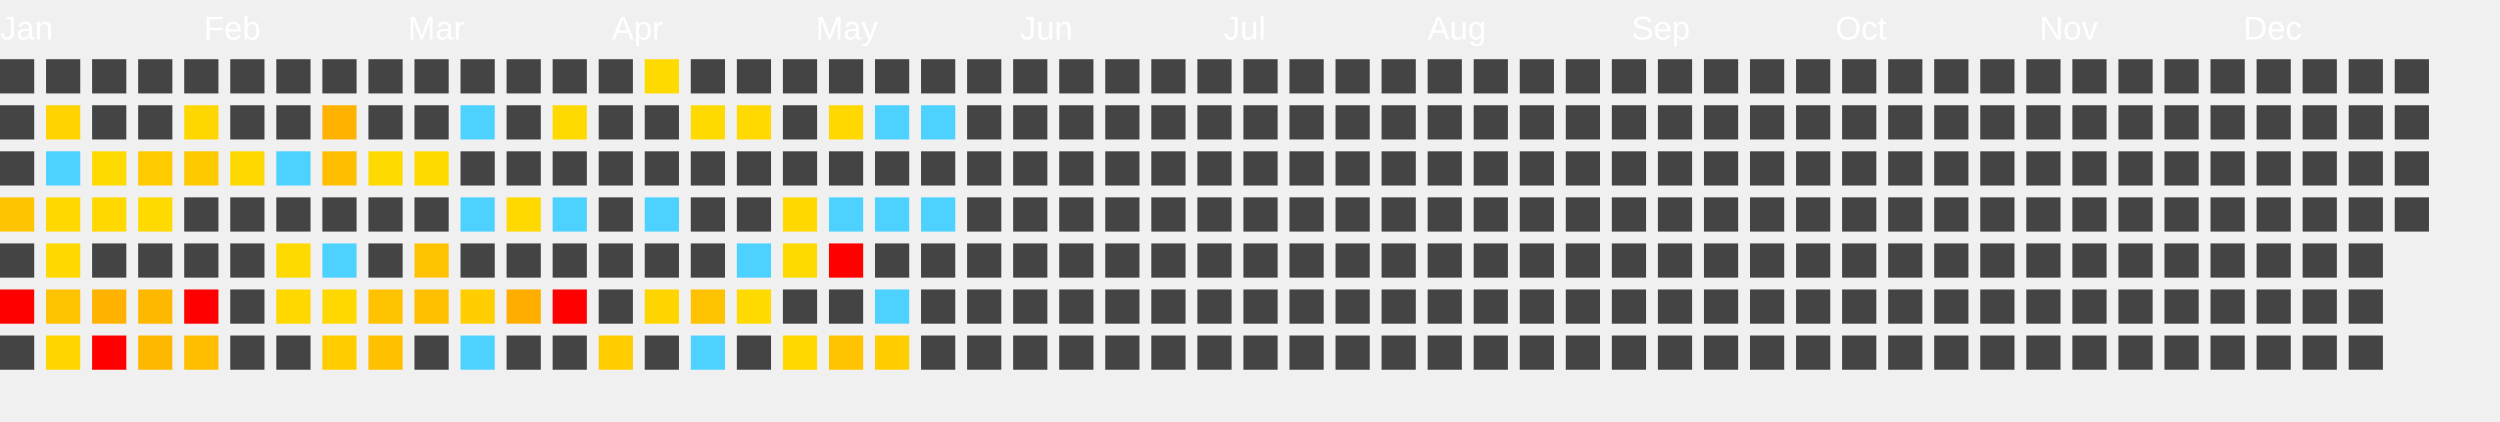
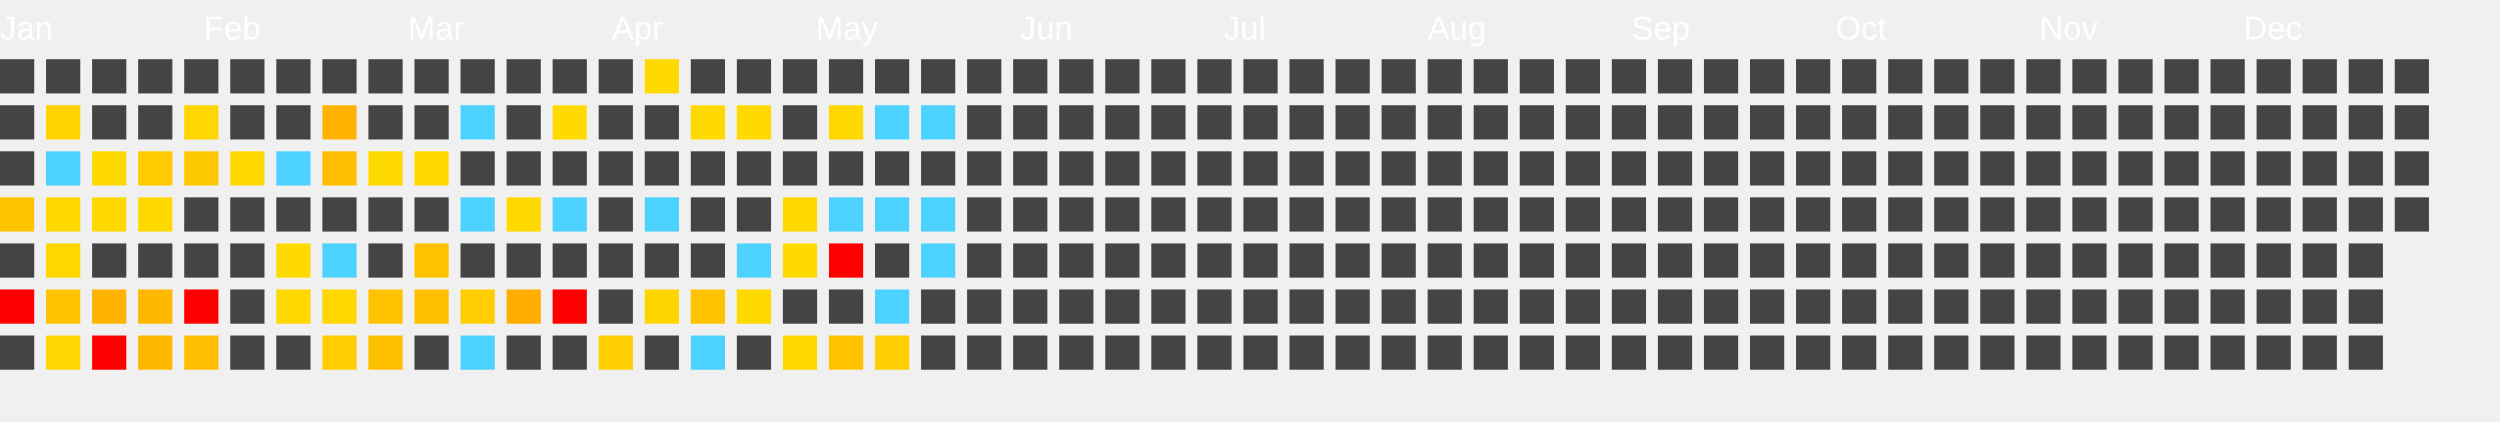
<svg xmlns="http://www.w3.org/2000/svg" baseProfile="full" height="32mm" version="1.1" viewBox="0,0,190,32" width="190mm">
  <defs />
  <rect fill="none" height="32" width="190" x="0" y="0" />
  <text fill="#FFFFFF" style="font-size:2.5px; font-family:Arial" x="0.0" y="3.0">Jan</text>
  <text fill="#FFFFFF" style="font-size:2.5px; font-family:Arial" x="15.5" y="3.0">Feb</text>
  <text fill="#FFFFFF" style="font-size:2.5px; font-family:Arial" x="31.0" y="3.0">Mar</text>
  <text fill="#FFFFFF" style="font-size:2.5px; font-family:Arial" x="46.5" y="3.0">Apr</text>
  <text fill="#FFFFFF" style="font-size:2.5px; font-family:Arial" x="62.0" y="3.0">May</text>
  <text fill="#FFFFFF" style="font-size:2.5px; font-family:Arial" x="77.5" y="3.0">Jun</text>
  <text fill="#FFFFFF" style="font-size:2.5px; font-family:Arial" x="93.0" y="3.0">Jul</text>
  <text fill="#FFFFFF" style="font-size:2.5px; font-family:Arial" x="108.5" y="3.0">Aug</text>
  <text fill="#FFFFFF" style="font-size:2.5px; font-family:Arial" x="124.0" y="3.0">Sep</text>
  <text fill="#FFFFFF" style="font-size:2.5px; font-family:Arial" x="139.5" y="3.0">Oct</text>
  <text fill="#FFFFFF" style="font-size:2.5px; font-family:Arial" x="155.0" y="3.0">Nov</text>
  <text fill="#FFFFFF" style="font-size:2.5px; font-family:Arial" x="170.5" y="3.0">Dec</text>
  <rect fill="#444444" height="2.6" width="2.6" x="0.0" y="4.5" />
  <rect fill="#444444" height="2.6" width="2.6" x="0.0" y="8.0" />
  <rect fill="#444444" height="2.6" width="2.6" x="0.0" y="11.5" />
  <rect fill="#ffc400" height="2.6" width="2.6" x="0.0" y="15.0" />
  <rect fill="#444444" height="2.6" width="2.6" x="0.0" y="18.5" />
  <rect fill="red" height="2.6" width="2.6" x="0.0" y="22.0" />
  <rect fill="#444444" height="2.6" width="2.6" x="0.0" y="25.5" />
  <rect fill="#444444" height="2.6" width="2.6" x="3.5" y="4.5" />
  <rect fill="#ffd200" height="2.6" width="2.6" x="3.5" y="8.0" />
  <rect fill="#4dd2ff" height="2.6" width="2.6" x="3.5" y="11.5" />
  <rect fill="#ffd800" height="2.6" width="2.6" x="3.5" y="15.0" />
  <rect fill="#ffd800" height="2.6" width="2.6" x="3.5" y="18.5" />
  <rect fill="#ffc200" height="2.6" width="2.6" x="3.5" y="22.0" />
  <rect fill="#ffd600" height="2.6" width="2.6" x="3.5" y="25.5" />
  <rect fill="#444444" height="2.6" width="2.6" x="7.0" y="4.5" />
  <rect fill="#444444" height="2.6" width="2.6" x="7.0" y="8.0" />
  <rect fill="#ffda00" height="2.6" width="2.6" x="7.0" y="11.5" />
  <rect fill="#ffd800" height="2.6" width="2.6" x="7.0" y="15.0" />
  <rect fill="#444444" height="2.6" width="2.6" x="7.0" y="18.5" />
  <rect fill="#ffb300" height="2.6" width="2.6" x="7.0" y="22.0" />
  <rect fill="red" height="2.6" width="2.6" x="7.0" y="25.5" />
  <rect fill="#444444" height="2.6" width="2.6" x="10.5" y="4.5" />
  <rect fill="#444444" height="2.6" width="2.6" x="10.5" y="8.0" />
  <rect fill="#ffca00" height="2.6" width="2.6" x="10.5" y="11.5" />
  <rect fill="#ffda00" height="2.6" width="2.6" x="10.5" y="15.0" />
  <rect fill="#444444" height="2.6" width="2.6" x="10.5" y="18.5" />
  <rect fill="#ffb800" height="2.6" width="2.6" x="10.5" y="22.0" />
  <rect fill="#ffb800" height="2.6" width="2.6" x="10.5" y="25.5" />
  <rect fill="#444444" height="2.6" width="2.6" x="14.0" y="4.5" />
  <rect fill="#ffd700" height="2.6" width="2.6" x="14.0" y="8.0" />
  <rect fill="#ffc900" height="2.6" width="2.6" x="14.0" y="11.5" />
  <rect fill="#444444" height="2.6" width="2.6" x="14.0" y="15.0" />
  <rect fill="#444444" height="2.6" width="2.6" x="14.0" y="18.5" />
  <rect fill="red" height="2.6" width="2.6" x="14.0" y="22.0" />
  <rect fill="#ffbe00" height="2.6" width="2.6" x="14.0" y="25.5" />
  <rect fill="#444444" height="2.6" width="2.6" x="17.5" y="4.5" />
  <rect fill="#444444" height="2.6" width="2.6" x="17.5" y="8.0" />
  <rect fill="#ffd800" height="2.6" width="2.6" x="17.5" y="11.5" />
  <rect fill="#444444" height="2.6" width="2.6" x="17.5" y="15.0" />
  <rect fill="#444444" height="2.6" width="2.6" x="17.5" y="18.5" />
  <rect fill="#444444" height="2.6" width="2.6" x="17.5" y="22.0" />
  <rect fill="#444444" height="2.6" width="2.6" x="17.5" y="25.5" />
  <rect fill="#444444" height="2.6" width="2.6" x="21.0" y="4.5" />
  <rect fill="#444444" height="2.6" width="2.6" x="21.0" y="8.0" />
  <rect fill="#4dd2ff" height="2.6" width="2.6" x="21.0" y="11.5" />
  <rect fill="#444444" height="2.6" width="2.6" x="21.0" y="15.0" />
  <rect fill="#ffda00" height="2.6" width="2.6" x="21.0" y="18.5" />
  <rect fill="#ffd800" height="2.6" width="2.6" x="21.0" y="22.0" />
  <rect fill="#444444" height="2.6" width="2.6" x="21.0" y="25.5" />
  <rect fill="#444444" height="2.6" width="2.6" x="24.5" y="4.5" />
  <rect fill="#ffb300" height="2.6" width="2.6" x="24.5" y="8.0" />
  <rect fill="#ffbe00" height="2.6" width="2.6" x="24.5" y="11.5" />
  <rect fill="#444444" height="2.6" width="2.6" x="24.5" y="15.0" />
  <rect fill="#4dd2ff" height="2.6" width="2.6" x="24.5" y="18.5" />
  <rect fill="#ffd800" height="2.6" width="2.6" x="24.5" y="22.0" />
  <rect fill="#ffcd00" height="2.6" width="2.6" x="24.5" y="25.5" />
  <rect fill="#444444" height="2.6" width="2.6" x="28.0" y="4.5" />
  <rect fill="#444444" height="2.6" width="2.6" x="28.0" y="8.0" />
  <rect fill="#ffda00" height="2.6" width="2.6" x="28.0" y="11.5" />
  <rect fill="#444444" height="2.6" width="2.6" x="28.0" y="15.0" />
  <rect fill="#444444" height="2.6" width="2.6" x="28.0" y="18.5" />
  <rect fill="#ffc200" height="2.6" width="2.6" x="28.0" y="22.0" />
  <rect fill="#ffc000" height="2.6" width="2.6" x="28.0" y="25.5" />
  <rect fill="#444444" height="2.6" width="2.6" x="31.5" y="4.5" />
  <rect fill="#444444" height="2.6" width="2.6" x="31.5" y="8.0" />
  <rect fill="#ffda00" height="2.6" width="2.6" x="31.5" y="11.5" />
  <rect fill="#444444" height="2.6" width="2.6" x="31.5" y="15.0" />
  <rect fill="#ffc200" height="2.6" width="2.6" x="31.5" y="18.5" />
  <rect fill="#ffc000" height="2.6" width="2.6" x="31.5" y="22.0" />
  <rect fill="#444444" height="2.6" width="2.6" x="31.5" y="25.5" />
  <rect fill="#444444" height="2.6" width="2.6" x="35.0" y="4.5" />
  <rect fill="#4dd2ff" height="2.6" width="2.6" x="35.0" y="8.0" />
  <rect fill="#444444" height="2.6" width="2.6" x="35.0" y="11.5" />
  <rect fill="#4dd2ff" height="2.6" width="2.6" x="35.0" y="15.0" />
  <rect fill="#444444" height="2.6" width="2.6" x="35.0" y="18.5" />
  <rect fill="#ffcd00" height="2.6" width="2.6" x="35.0" y="22.0" />
  <rect fill="#4dd2ff" height="2.6" width="2.6" x="35.0" y="25.5" />
  <rect fill="#444444" height="2.6" width="2.6" x="38.5" y="4.5" />
  <rect fill="#444444" height="2.6" width="2.6" x="38.5" y="8.0" />
  <rect fill="#444444" height="2.6" width="2.6" x="38.5" y="11.5" />
  <rect fill="#ffd900" height="2.6" width="2.6" x="38.5" y="15.0" />
  <rect fill="#444444" height="2.6" width="2.6" x="38.5" y="18.5" />
  <rect fill="#ffae00" height="2.6" width="2.6" x="38.5" y="22.0" />
  <rect fill="#444444" height="2.6" width="2.6" x="38.5" y="25.5" />
  <rect fill="#444444" height="2.6" width="2.6" x="42.0" y="4.5" />
  <rect fill="#ffda00" height="2.6" width="2.6" x="42.0" y="8.0" />
  <rect fill="#444444" height="2.6" width="2.6" x="42.0" y="11.5" />
  <rect fill="#4dd2ff" height="2.6" width="2.6" x="42.0" y="15.0" />
  <rect fill="#444444" height="2.6" width="2.6" x="42.0" y="18.5" />
  <rect fill="red" height="2.6" width="2.6" x="42.0" y="22.0" />
  <rect fill="#444444" height="2.6" width="2.6" x="42.0" y="25.5" />
  <rect fill="#444444" height="2.6" width="2.6" x="45.5" y="4.5" />
  <rect fill="#444444" height="2.6" width="2.6" x="45.5" y="8.0" />
  <rect fill="#444444" height="2.6" width="2.6" x="45.5" y="11.5" />
  <rect fill="#444444" height="2.6" width="2.6" x="45.5" y="15.0" />
  <rect fill="#444444" height="2.6" width="2.6" x="45.5" y="18.5" />
  <rect fill="#444444" height="2.6" width="2.6" x="45.5" y="22.0" />
  <rect fill="#ffcd00" height="2.6" width="2.6" x="45.5" y="25.5" />
  <rect fill="#ffda00" height="2.6" width="2.6" x="49.0" y="4.5" />
  <rect fill="#444444" height="2.6" width="2.6" x="49.0" y="8.0" />
  <rect fill="#444444" height="2.6" width="2.6" x="49.0" y="11.5" />
  <rect fill="#4dd2ff" height="2.6" width="2.6" x="49.0" y="15.0" />
  <rect fill="#444444" height="2.6" width="2.6" x="49.0" y="18.5" />
  <rect fill="#ffd500" height="2.6" width="2.6" x="49.0" y="22.0" />
  <rect fill="#444444" height="2.6" width="2.6" x="49.0" y="25.5" />
  <rect fill="#444444" height="2.6" width="2.6" x="52.5" y="4.5" />
  <rect fill="#ffda00" height="2.6" width="2.6" x="52.5" y="8.0" />
  <rect fill="#444444" height="2.6" width="2.6" x="52.5" y="11.5" />
  <rect fill="#444444" height="2.6" width="2.6" x="52.5" y="15.0" />
  <rect fill="#444444" height="2.6" width="2.6" x="52.5" y="18.5" />
  <rect fill="#ffc200" height="2.6" width="2.6" x="52.5" y="22.0" />
  <rect fill="#4dd2ff" height="2.6" width="2.6" x="52.5" y="25.5" />
  <rect fill="#444444" height="2.6" width="2.6" x="56.0" y="4.5" />
  <rect fill="#ffd900" height="2.6" width="2.6" x="56.0" y="8.0" />
  <rect fill="#444444" height="2.6" width="2.6" x="56.0" y="11.5" />
  <rect fill="#444444" height="2.6" width="2.6" x="56.0" y="15.0" />
  <rect fill="#4dd2ff" height="2.6" width="2.6" x="56.0" y="18.5" />
  <rect fill="#ffda00" height="2.6" width="2.6" x="56.0" y="22.0" />
  <rect fill="#444444" height="2.6" width="2.6" x="56.0" y="25.5" />
  <rect fill="#444444" height="2.6" width="2.6" x="59.5" y="4.5" />
  <rect fill="#444444" height="2.6" width="2.6" x="59.5" y="8.0" />
  <rect fill="#444444" height="2.6" width="2.6" x="59.5" y="11.5" />
  <rect fill="#ffd800" height="2.6" width="2.6" x="59.5" y="15.0" />
  <rect fill="#ffda00" height="2.6" width="2.6" x="59.5" y="18.5" />
  <rect fill="#444444" height="2.6" width="2.6" x="59.5" y="22.0" />
  <rect fill="#ffd800" height="2.6" width="2.6" x="59.5" y="25.5" />
  <rect fill="#444444" height="2.6" width="2.6" x="63.0" y="4.5" />
  <rect fill="#ffd800" height="2.6" width="2.6" x="63.0" y="8.0" />
  <rect fill="#444444" height="2.6" width="2.6" x="63.0" y="11.5" />
  <rect fill="#4dd2ff" height="2.6" width="2.6" x="63.0" y="15.0" />
  <rect fill="red" height="2.6" width="2.6" x="63.0" y="18.5" />
  <rect fill="#444444" height="2.6" width="2.6" x="63.0" y="22.0" />
  <rect fill="#ffc300" height="2.6" width="2.6" x="63.0" y="25.5" />
  <rect fill="#444444" height="2.6" width="2.6" x="66.5" y="4.5" />
  <rect fill="#4dd2ff" height="2.6" width="2.6" x="66.5" y="8.0" />
  <rect fill="#444444" height="2.6" width="2.6" x="66.5" y="11.5" />
  <rect fill="#4dd2ff" height="2.6" width="2.6" x="66.5" y="15.0" />
  <rect fill="#444444" height="2.6" width="2.6" x="66.5" y="18.5" />
  <rect fill="#4dd2ff" height="2.6" width="2.6" x="66.5" y="22.0" />
  <rect fill="#ffcd00" height="2.6" width="2.6" x="66.5" y="25.5" />
  <rect fill="#444444" height="2.6" width="2.6" x="70.0" y="4.5" />
  <rect fill="#4dd2ff" height="2.6" width="2.6" x="70.0" y="8.0" />
  <rect fill="#444444" height="2.6" width="2.6" x="70.0" y="11.5" />
  <rect fill="#4dd2ff" height="2.6" width="2.6" x="70.0" y="15.0" />
-   <rect fill="#444444" height="2.6" width="2.6" x="70.0" y="18.5" />
+   <rect fill="#4dd2ff" height="2.6" width="2.6" x="70.0" y="18.5" />
  <rect fill="#444444" height="2.6" width="2.6" x="70.0" y="22.0" />
  <rect fill="#444444" height="2.6" width="2.6" x="70.0" y="25.5" />
  <rect fill="#444444" height="2.6" width="2.6" x="73.5" y="4.5" />
  <rect fill="#444444" height="2.6" width="2.6" x="73.5" y="8.0" />
  <rect fill="#444444" height="2.6" width="2.6" x="73.5" y="11.5" />
  <rect fill="#444444" height="2.6" width="2.6" x="73.5" y="15.0" />
  <rect fill="#444444" height="2.6" width="2.6" x="73.5" y="18.5" />
  <rect fill="#444444" height="2.6" width="2.6" x="73.5" y="22.0" />
  <rect fill="#444444" height="2.6" width="2.6" x="73.5" y="25.5" />
  <rect fill="#444444" height="2.6" width="2.6" x="77.0" y="4.5" />
  <rect fill="#444444" height="2.6" width="2.6" x="77.0" y="8.0" />
  <rect fill="#444444" height="2.6" width="2.6" x="77.0" y="11.5" />
  <rect fill="#444444" height="2.6" width="2.6" x="77.0" y="15.0" />
  <rect fill="#444444" height="2.6" width="2.6" x="77.0" y="18.5" />
  <rect fill="#444444" height="2.6" width="2.6" x="77.0" y="22.0" />
  <rect fill="#444444" height="2.6" width="2.6" x="77.0" y="25.5" />
  <rect fill="#444444" height="2.6" width="2.6" x="80.5" y="4.5" />
  <rect fill="#444444" height="2.6" width="2.6" x="80.5" y="8.0" />
  <rect fill="#444444" height="2.6" width="2.6" x="80.5" y="11.5" />
  <rect fill="#444444" height="2.6" width="2.6" x="80.5" y="15.0" />
  <rect fill="#444444" height="2.6" width="2.6" x="80.5" y="18.5" />
  <rect fill="#444444" height="2.6" width="2.6" x="80.5" y="22.0" />
  <rect fill="#444444" height="2.6" width="2.6" x="80.5" y="25.5" />
  <rect fill="#444444" height="2.6" width="2.6" x="84.0" y="4.5" />
  <rect fill="#444444" height="2.6" width="2.6" x="84.0" y="8.0" />
  <rect fill="#444444" height="2.6" width="2.6" x="84.0" y="11.5" />
  <rect fill="#444444" height="2.6" width="2.6" x="84.0" y="15.0" />
  <rect fill="#444444" height="2.6" width="2.6" x="84.0" y="18.5" />
  <rect fill="#444444" height="2.6" width="2.6" x="84.0" y="22.0" />
  <rect fill="#444444" height="2.6" width="2.6" x="84.0" y="25.5" />
  <rect fill="#444444" height="2.6" width="2.6" x="87.5" y="4.5" />
  <rect fill="#444444" height="2.6" width="2.6" x="87.5" y="8.0" />
  <rect fill="#444444" height="2.6" width="2.6" x="87.5" y="11.5" />
  <rect fill="#444444" height="2.6" width="2.6" x="87.5" y="15.0" />
  <rect fill="#444444" height="2.6" width="2.6" x="87.5" y="18.5" />
  <rect fill="#444444" height="2.6" width="2.6" x="87.5" y="22.0" />
  <rect fill="#444444" height="2.6" width="2.6" x="87.5" y="25.5" />
  <rect fill="#444444" height="2.6" width="2.6" x="91.0" y="4.5" />
  <rect fill="#444444" height="2.6" width="2.6" x="91.0" y="8.0" />
  <rect fill="#444444" height="2.6" width="2.6" x="91.0" y="11.5" />
  <rect fill="#444444" height="2.6" width="2.6" x="91.0" y="15.0" />
  <rect fill="#444444" height="2.6" width="2.6" x="91.0" y="18.5" />
  <rect fill="#444444" height="2.6" width="2.6" x="91.0" y="22.0" />
  <rect fill="#444444" height="2.6" width="2.6" x="91.0" y="25.5" />
  <rect fill="#444444" height="2.6" width="2.6" x="94.5" y="4.5" />
  <rect fill="#444444" height="2.6" width="2.6" x="94.5" y="8.0" />
  <rect fill="#444444" height="2.6" width="2.6" x="94.5" y="11.5" />
  <rect fill="#444444" height="2.6" width="2.6" x="94.5" y="15.0" />
  <rect fill="#444444" height="2.6" width="2.6" x="94.5" y="18.5" />
  <rect fill="#444444" height="2.6" width="2.6" x="94.5" y="22.0" />
  <rect fill="#444444" height="2.6" width="2.6" x="94.5" y="25.5" />
  <rect fill="#444444" height="2.6" width="2.6" x="98.0" y="4.5" />
  <rect fill="#444444" height="2.6" width="2.6" x="98.0" y="8.0" />
  <rect fill="#444444" height="2.6" width="2.6" x="98.0" y="11.5" />
  <rect fill="#444444" height="2.6" width="2.6" x="98.0" y="15.0" />
  <rect fill="#444444" height="2.6" width="2.6" x="98.0" y="18.5" />
  <rect fill="#444444" height="2.6" width="2.6" x="98.0" y="22.0" />
  <rect fill="#444444" height="2.6" width="2.6" x="98.0" y="25.5" />
  <rect fill="#444444" height="2.6" width="2.6" x="101.5" y="4.5" />
  <rect fill="#444444" height="2.6" width="2.6" x="101.5" y="8.0" />
  <rect fill="#444444" height="2.6" width="2.6" x="101.5" y="11.5" />
  <rect fill="#444444" height="2.6" width="2.6" x="101.5" y="15.0" />
  <rect fill="#444444" height="2.6" width="2.6" x="101.5" y="18.5" />
  <rect fill="#444444" height="2.6" width="2.6" x="101.5" y="22.0" />
  <rect fill="#444444" height="2.6" width="2.6" x="101.5" y="25.5" />
  <rect fill="#444444" height="2.6" width="2.6" x="105.0" y="4.5" />
  <rect fill="#444444" height="2.6" width="2.6" x="105.0" y="8.0" />
  <rect fill="#444444" height="2.6" width="2.6" x="105.0" y="11.5" />
  <rect fill="#444444" height="2.6" width="2.6" x="105.0" y="15.0" />
  <rect fill="#444444" height="2.6" width="2.6" x="105.0" y="18.5" />
  <rect fill="#444444" height="2.6" width="2.6" x="105.0" y="22.0" />
  <rect fill="#444444" height="2.6" width="2.6" x="105.0" y="25.5" />
  <rect fill="#444444" height="2.6" width="2.6" x="108.5" y="4.5" />
  <rect fill="#444444" height="2.6" width="2.6" x="108.5" y="8.0" />
  <rect fill="#444444" height="2.6" width="2.6" x="108.5" y="11.5" />
  <rect fill="#444444" height="2.6" width="2.6" x="108.5" y="15.0" />
  <rect fill="#444444" height="2.6" width="2.6" x="108.5" y="18.5" />
  <rect fill="#444444" height="2.6" width="2.6" x="108.5" y="22.0" />
  <rect fill="#444444" height="2.6" width="2.6" x="108.5" y="25.5" />
  <rect fill="#444444" height="2.6" width="2.6" x="112.0" y="4.5" />
  <rect fill="#444444" height="2.6" width="2.6" x="112.0" y="8.0" />
  <rect fill="#444444" height="2.6" width="2.6" x="112.0" y="11.5" />
  <rect fill="#444444" height="2.6" width="2.6" x="112.0" y="15.0" />
  <rect fill="#444444" height="2.6" width="2.6" x="112.0" y="18.5" />
  <rect fill="#444444" height="2.6" width="2.6" x="112.0" y="22.0" />
  <rect fill="#444444" height="2.6" width="2.6" x="112.0" y="25.5" />
  <rect fill="#444444" height="2.6" width="2.6" x="115.5" y="4.5" />
  <rect fill="#444444" height="2.6" width="2.6" x="115.5" y="8.0" />
  <rect fill="#444444" height="2.6" width="2.6" x="115.5" y="11.5" />
  <rect fill="#444444" height="2.6" width="2.6" x="115.5" y="15.0" />
  <rect fill="#444444" height="2.6" width="2.6" x="115.5" y="18.5" />
  <rect fill="#444444" height="2.6" width="2.6" x="115.5" y="22.0" />
  <rect fill="#444444" height="2.6" width="2.6" x="115.5" y="25.5" />
  <rect fill="#444444" height="2.6" width="2.6" x="119.0" y="4.5" />
  <rect fill="#444444" height="2.6" width="2.6" x="119.0" y="8.0" />
  <rect fill="#444444" height="2.6" width="2.6" x="119.0" y="11.5" />
  <rect fill="#444444" height="2.6" width="2.6" x="119.0" y="15.0" />
  <rect fill="#444444" height="2.6" width="2.6" x="119.0" y="18.5" />
  <rect fill="#444444" height="2.6" width="2.6" x="119.0" y="22.0" />
  <rect fill="#444444" height="2.6" width="2.6" x="119.0" y="25.5" />
  <rect fill="#444444" height="2.6" width="2.6" x="122.5" y="4.5" />
  <rect fill="#444444" height="2.6" width="2.6" x="122.5" y="8.0" />
  <rect fill="#444444" height="2.6" width="2.6" x="122.5" y="11.5" />
  <rect fill="#444444" height="2.6" width="2.6" x="122.5" y="15.0" />
  <rect fill="#444444" height="2.6" width="2.6" x="122.5" y="18.5" />
  <rect fill="#444444" height="2.6" width="2.6" x="122.5" y="22.0" />
  <rect fill="#444444" height="2.6" width="2.6" x="122.5" y="25.5" />
  <rect fill="#444444" height="2.6" width="2.6" x="126.0" y="4.5" />
  <rect fill="#444444" height="2.6" width="2.6" x="126.0" y="8.0" />
  <rect fill="#444444" height="2.6" width="2.6" x="126.0" y="11.5" />
  <rect fill="#444444" height="2.6" width="2.6" x="126.0" y="15.0" />
  <rect fill="#444444" height="2.6" width="2.6" x="126.0" y="18.5" />
  <rect fill="#444444" height="2.6" width="2.6" x="126.0" y="22.0" />
  <rect fill="#444444" height="2.6" width="2.6" x="126.0" y="25.5" />
  <rect fill="#444444" height="2.6" width="2.6" x="129.5" y="4.5" />
  <rect fill="#444444" height="2.6" width="2.6" x="129.5" y="8.0" />
  <rect fill="#444444" height="2.6" width="2.6" x="129.5" y="11.5" />
  <rect fill="#444444" height="2.6" width="2.6" x="129.5" y="15.0" />
  <rect fill="#444444" height="2.6" width="2.6" x="129.5" y="18.5" />
  <rect fill="#444444" height="2.6" width="2.6" x="129.5" y="22.0" />
  <rect fill="#444444" height="2.6" width="2.6" x="129.5" y="25.5" />
  <rect fill="#444444" height="2.6" width="2.6" x="133.0" y="4.5" />
  <rect fill="#444444" height="2.6" width="2.6" x="133.0" y="8.0" />
  <rect fill="#444444" height="2.6" width="2.6" x="133.0" y="11.5" />
  <rect fill="#444444" height="2.6" width="2.6" x="133.0" y="15.0" />
  <rect fill="#444444" height="2.6" width="2.6" x="133.0" y="18.5" />
  <rect fill="#444444" height="2.6" width="2.6" x="133.0" y="22.0" />
  <rect fill="#444444" height="2.6" width="2.6" x="133.0" y="25.5" />
  <rect fill="#444444" height="2.6" width="2.6" x="136.5" y="4.5" />
  <rect fill="#444444" height="2.6" width="2.6" x="136.5" y="8.0" />
  <rect fill="#444444" height="2.6" width="2.6" x="136.5" y="11.5" />
  <rect fill="#444444" height="2.6" width="2.6" x="136.5" y="15.0" />
  <rect fill="#444444" height="2.6" width="2.6" x="136.5" y="18.5" />
  <rect fill="#444444" height="2.6" width="2.6" x="136.5" y="22.0" />
  <rect fill="#444444" height="2.6" width="2.6" x="136.5" y="25.5" />
  <rect fill="#444444" height="2.6" width="2.6" x="140.0" y="4.5" />
  <rect fill="#444444" height="2.6" width="2.6" x="140.0" y="8.0" />
  <rect fill="#444444" height="2.6" width="2.6" x="140.0" y="11.5" />
  <rect fill="#444444" height="2.6" width="2.6" x="140.0" y="15.0" />
  <rect fill="#444444" height="2.6" width="2.6" x="140.0" y="18.5" />
  <rect fill="#444444" height="2.6" width="2.6" x="140.0" y="22.0" />
  <rect fill="#444444" height="2.6" width="2.6" x="140.0" y="25.5" />
  <rect fill="#444444" height="2.6" width="2.6" x="143.5" y="4.5" />
  <rect fill="#444444" height="2.6" width="2.6" x="143.5" y="8.0" />
  <rect fill="#444444" height="2.6" width="2.6" x="143.5" y="11.5" />
  <rect fill="#444444" height="2.6" width="2.6" x="143.5" y="15.0" />
  <rect fill="#444444" height="2.6" width="2.6" x="143.5" y="18.5" />
  <rect fill="#444444" height="2.6" width="2.6" x="143.5" y="22.0" />
  <rect fill="#444444" height="2.6" width="2.6" x="143.5" y="25.5" />
  <rect fill="#444444" height="2.6" width="2.6" x="147.0" y="4.5" />
  <rect fill="#444444" height="2.6" width="2.6" x="147.0" y="8.0" />
  <rect fill="#444444" height="2.6" width="2.6" x="147.0" y="11.5" />
  <rect fill="#444444" height="2.6" width="2.6" x="147.0" y="15.0" />
  <rect fill="#444444" height="2.6" width="2.6" x="147.0" y="18.5" />
  <rect fill="#444444" height="2.6" width="2.6" x="147.0" y="22.0" />
  <rect fill="#444444" height="2.6" width="2.6" x="147.0" y="25.5" />
  <rect fill="#444444" height="2.6" width="2.6" x="150.5" y="4.5" />
  <rect fill="#444444" height="2.6" width="2.6" x="150.5" y="8.0" />
  <rect fill="#444444" height="2.6" width="2.6" x="150.5" y="11.5" />
  <rect fill="#444444" height="2.6" width="2.6" x="150.5" y="15.0" />
  <rect fill="#444444" height="2.6" width="2.6" x="150.5" y="18.5" />
  <rect fill="#444444" height="2.6" width="2.6" x="150.5" y="22.0" />
  <rect fill="#444444" height="2.6" width="2.6" x="150.5" y="25.5" />
  <rect fill="#444444" height="2.6" width="2.6" x="154.0" y="4.5" />
  <rect fill="#444444" height="2.6" width="2.6" x="154.0" y="8.0" />
  <rect fill="#444444" height="2.6" width="2.6" x="154.0" y="11.5" />
  <rect fill="#444444" height="2.6" width="2.6" x="154.0" y="15.0" />
  <rect fill="#444444" height="2.6" width="2.6" x="154.0" y="18.5" />
  <rect fill="#444444" height="2.6" width="2.6" x="154.0" y="22.0" />
  <rect fill="#444444" height="2.6" width="2.6" x="154.0" y="25.5" />
  <rect fill="#444444" height="2.6" width="2.6" x="157.5" y="4.5" />
  <rect fill="#444444" height="2.6" width="2.6" x="157.5" y="8.0" />
  <rect fill="#444444" height="2.6" width="2.6" x="157.5" y="11.5" />
  <rect fill="#444444" height="2.6" width="2.6" x="157.5" y="15.0" />
  <rect fill="#444444" height="2.6" width="2.6" x="157.5" y="18.5" />
  <rect fill="#444444" height="2.6" width="2.6" x="157.5" y="22.0" />
  <rect fill="#444444" height="2.6" width="2.6" x="157.5" y="25.5" />
  <rect fill="#444444" height="2.6" width="2.6" x="161.0" y="4.5" />
  <rect fill="#444444" height="2.6" width="2.6" x="161.0" y="8.0" />
  <rect fill="#444444" height="2.6" width="2.6" x="161.0" y="11.5" />
  <rect fill="#444444" height="2.6" width="2.6" x="161.0" y="15.0" />
  <rect fill="#444444" height="2.6" width="2.6" x="161.0" y="18.5" />
  <rect fill="#444444" height="2.6" width="2.6" x="161.0" y="22.0" />
  <rect fill="#444444" height="2.6" width="2.6" x="161.0" y="25.5" />
  <rect fill="#444444" height="2.6" width="2.6" x="164.5" y="4.5" />
  <rect fill="#444444" height="2.6" width="2.6" x="164.5" y="8.0" />
  <rect fill="#444444" height="2.6" width="2.6" x="164.5" y="11.5" />
  <rect fill="#444444" height="2.6" width="2.6" x="164.5" y="15.0" />
  <rect fill="#444444" height="2.6" width="2.6" x="164.5" y="18.5" />
  <rect fill="#444444" height="2.6" width="2.6" x="164.5" y="22.0" />
  <rect fill="#444444" height="2.6" width="2.6" x="164.5" y="25.5" />
  <rect fill="#444444" height="2.6" width="2.6" x="168.0" y="4.5" />
  <rect fill="#444444" height="2.6" width="2.6" x="168.0" y="8.0" />
  <rect fill="#444444" height="2.6" width="2.6" x="168.0" y="11.5" />
  <rect fill="#444444" height="2.6" width="2.6" x="168.0" y="15.0" />
  <rect fill="#444444" height="2.6" width="2.6" x="168.0" y="18.5" />
  <rect fill="#444444" height="2.6" width="2.6" x="168.0" y="22.0" />
  <rect fill="#444444" height="2.6" width="2.6" x="168.0" y="25.5" />
  <rect fill="#444444" height="2.6" width="2.6" x="171.5" y="4.5" />
  <rect fill="#444444" height="2.6" width="2.6" x="171.5" y="8.0" />
  <rect fill="#444444" height="2.6" width="2.6" x="171.5" y="11.5" />
  <rect fill="#444444" height="2.6" width="2.6" x="171.5" y="15.0" />
  <rect fill="#444444" height="2.6" width="2.6" x="171.5" y="18.5" />
  <rect fill="#444444" height="2.6" width="2.6" x="171.5" y="22.0" />
  <rect fill="#444444" height="2.6" width="2.6" x="171.5" y="25.5" />
  <rect fill="#444444" height="2.6" width="2.6" x="175.0" y="4.5" />
  <rect fill="#444444" height="2.6" width="2.6" x="175.0" y="8.0" />
  <rect fill="#444444" height="2.6" width="2.6" x="175.0" y="11.5" />
  <rect fill="#444444" height="2.6" width="2.6" x="175.0" y="15.0" />
  <rect fill="#444444" height="2.6" width="2.6" x="175.0" y="18.5" />
  <rect fill="#444444" height="2.6" width="2.6" x="175.0" y="22.0" />
  <rect fill="#444444" height="2.6" width="2.6" x="175.0" y="25.5" />
  <rect fill="#444444" height="2.6" width="2.6" x="178.5" y="4.5" />
  <rect fill="#444444" height="2.6" width="2.6" x="178.5" y="8.0" />
  <rect fill="#444444" height="2.6" width="2.6" x="178.5" y="11.5" />
  <rect fill="#444444" height="2.6" width="2.6" x="178.5" y="15.0" />
  <rect fill="#444444" height="2.6" width="2.6" x="178.5" y="18.5" />
  <rect fill="#444444" height="2.6" width="2.6" x="178.5" y="22.0" />
  <rect fill="#444444" height="2.6" width="2.6" x="178.5" y="25.5" />
  <rect fill="#444444" height="2.6" width="2.6" x="182.0" y="4.5" />
  <rect fill="#444444" height="2.6" width="2.6" x="182.0" y="8.0" />
  <rect fill="#444444" height="2.6" width="2.6" x="182.0" y="11.5" />
  <rect fill="#444444" height="2.6" width="2.6" x="182.0" y="15.0" />
</svg>
